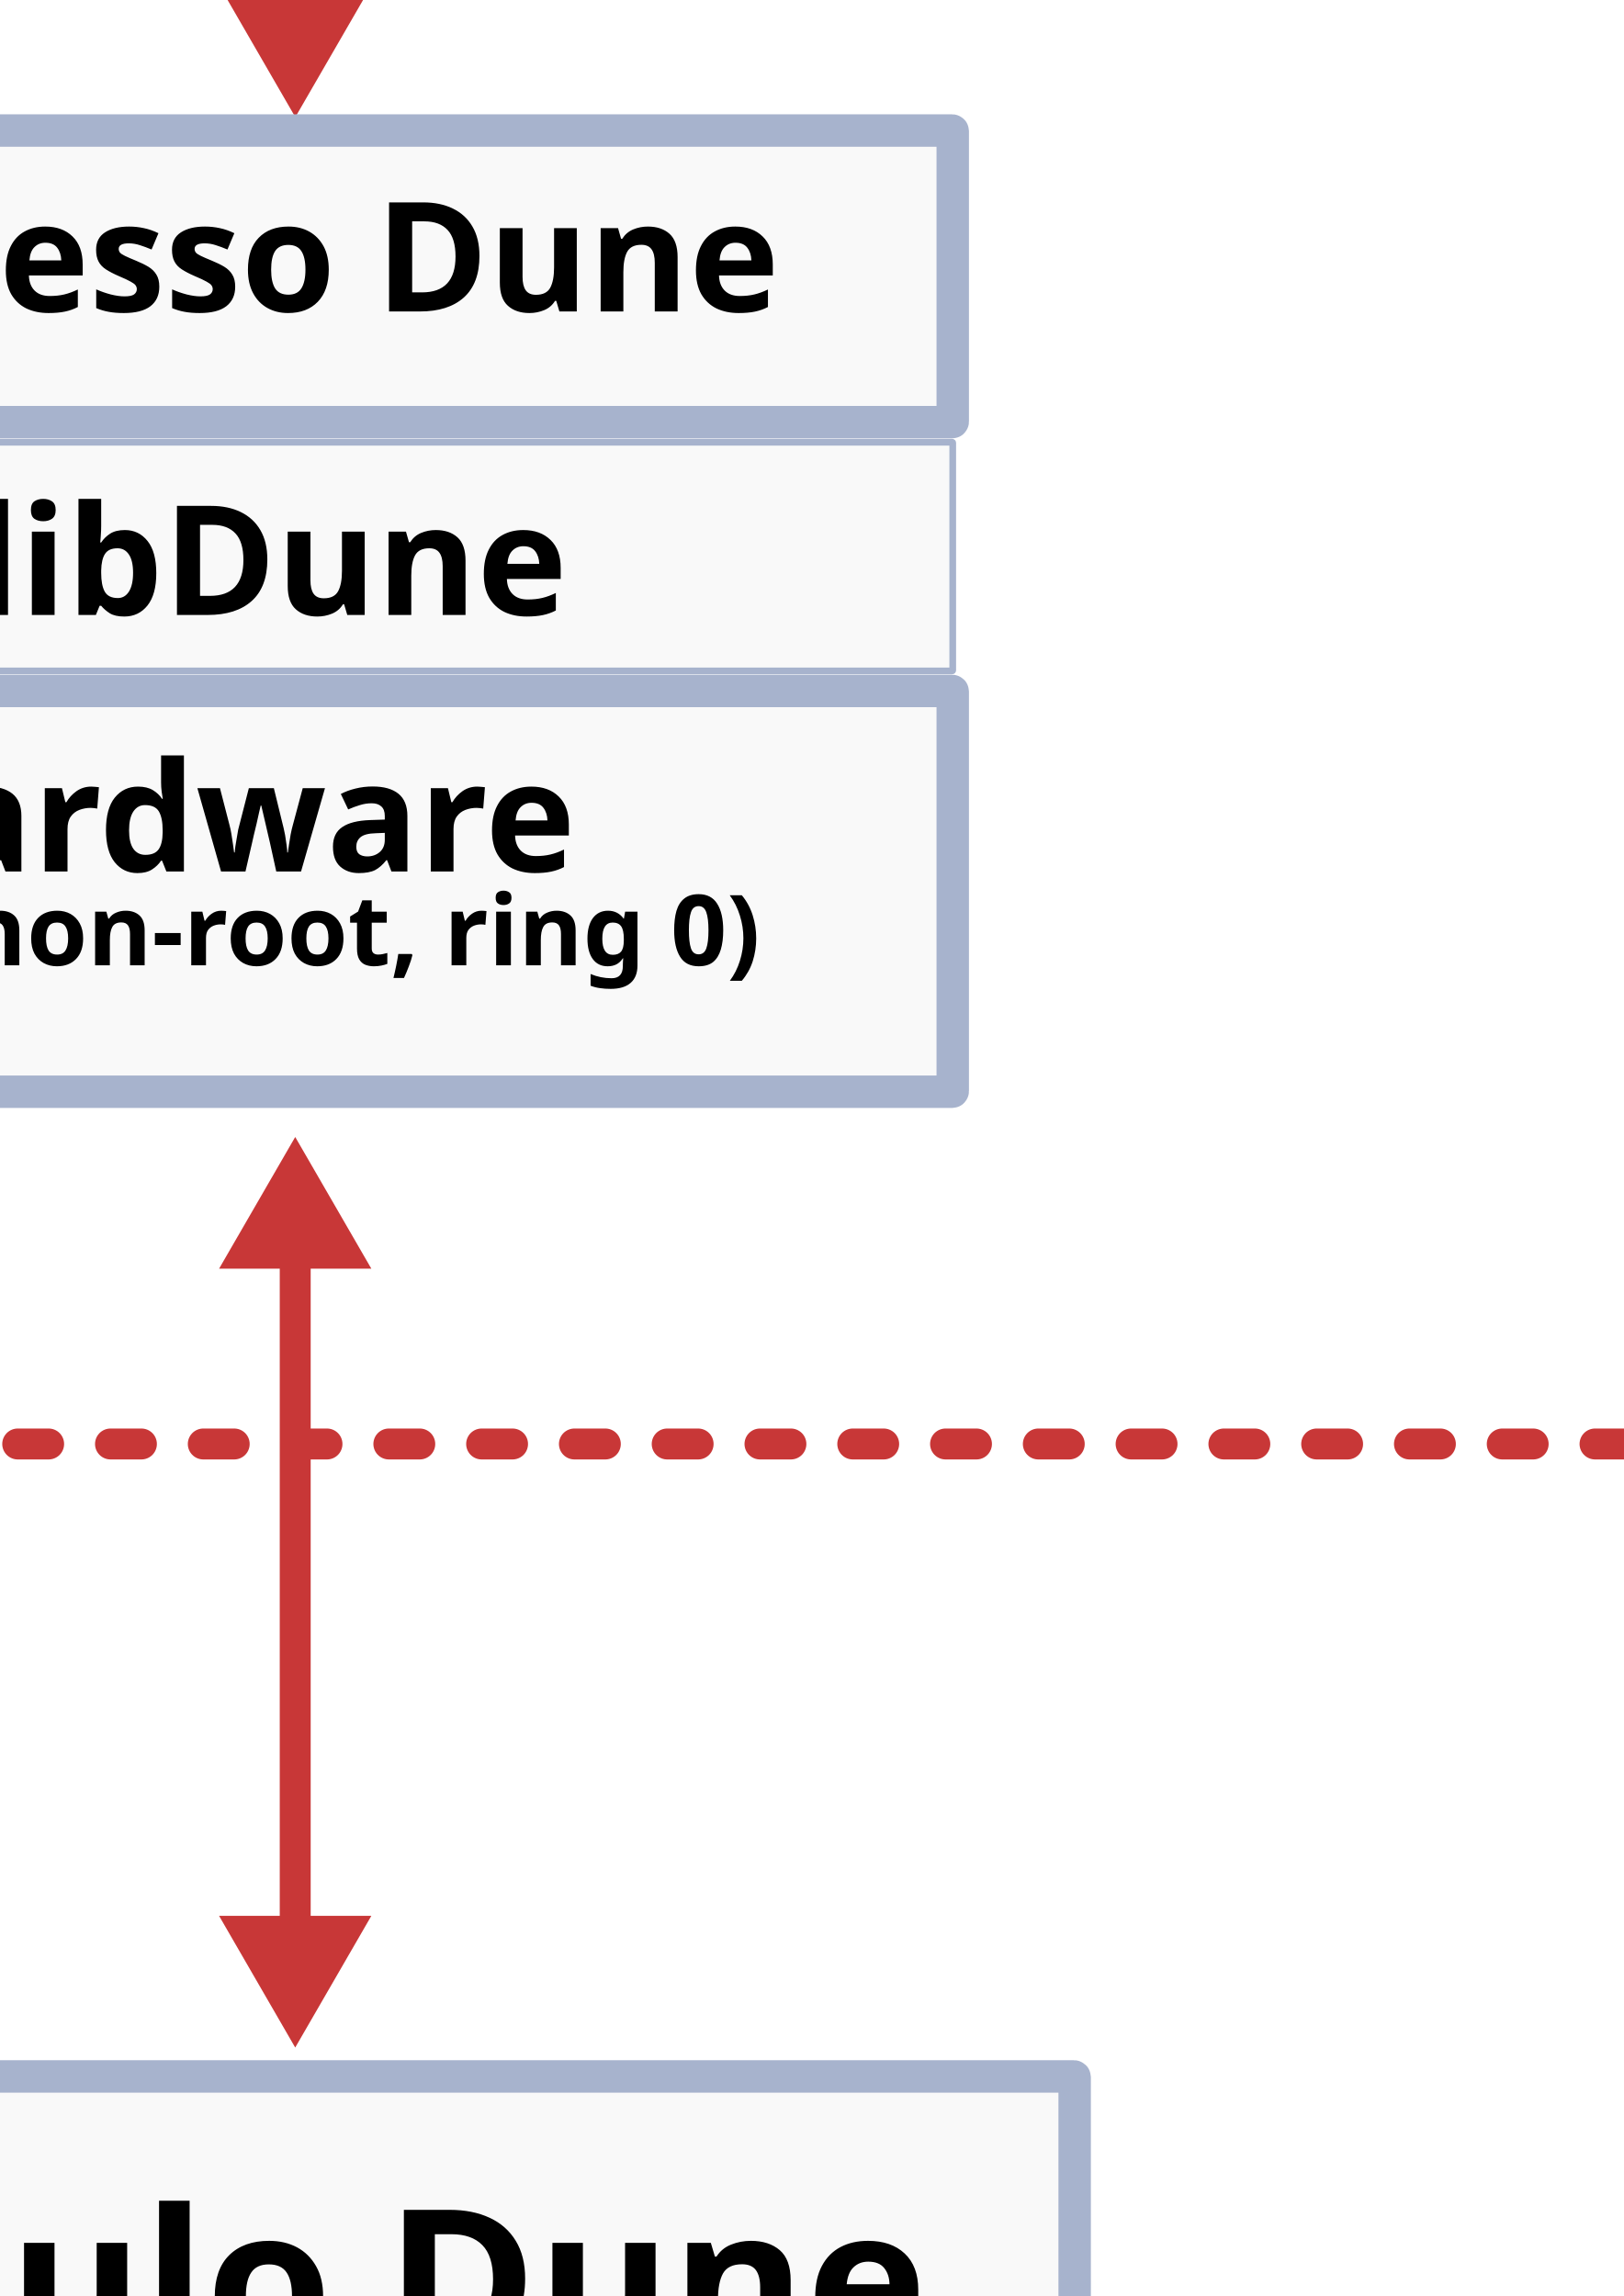
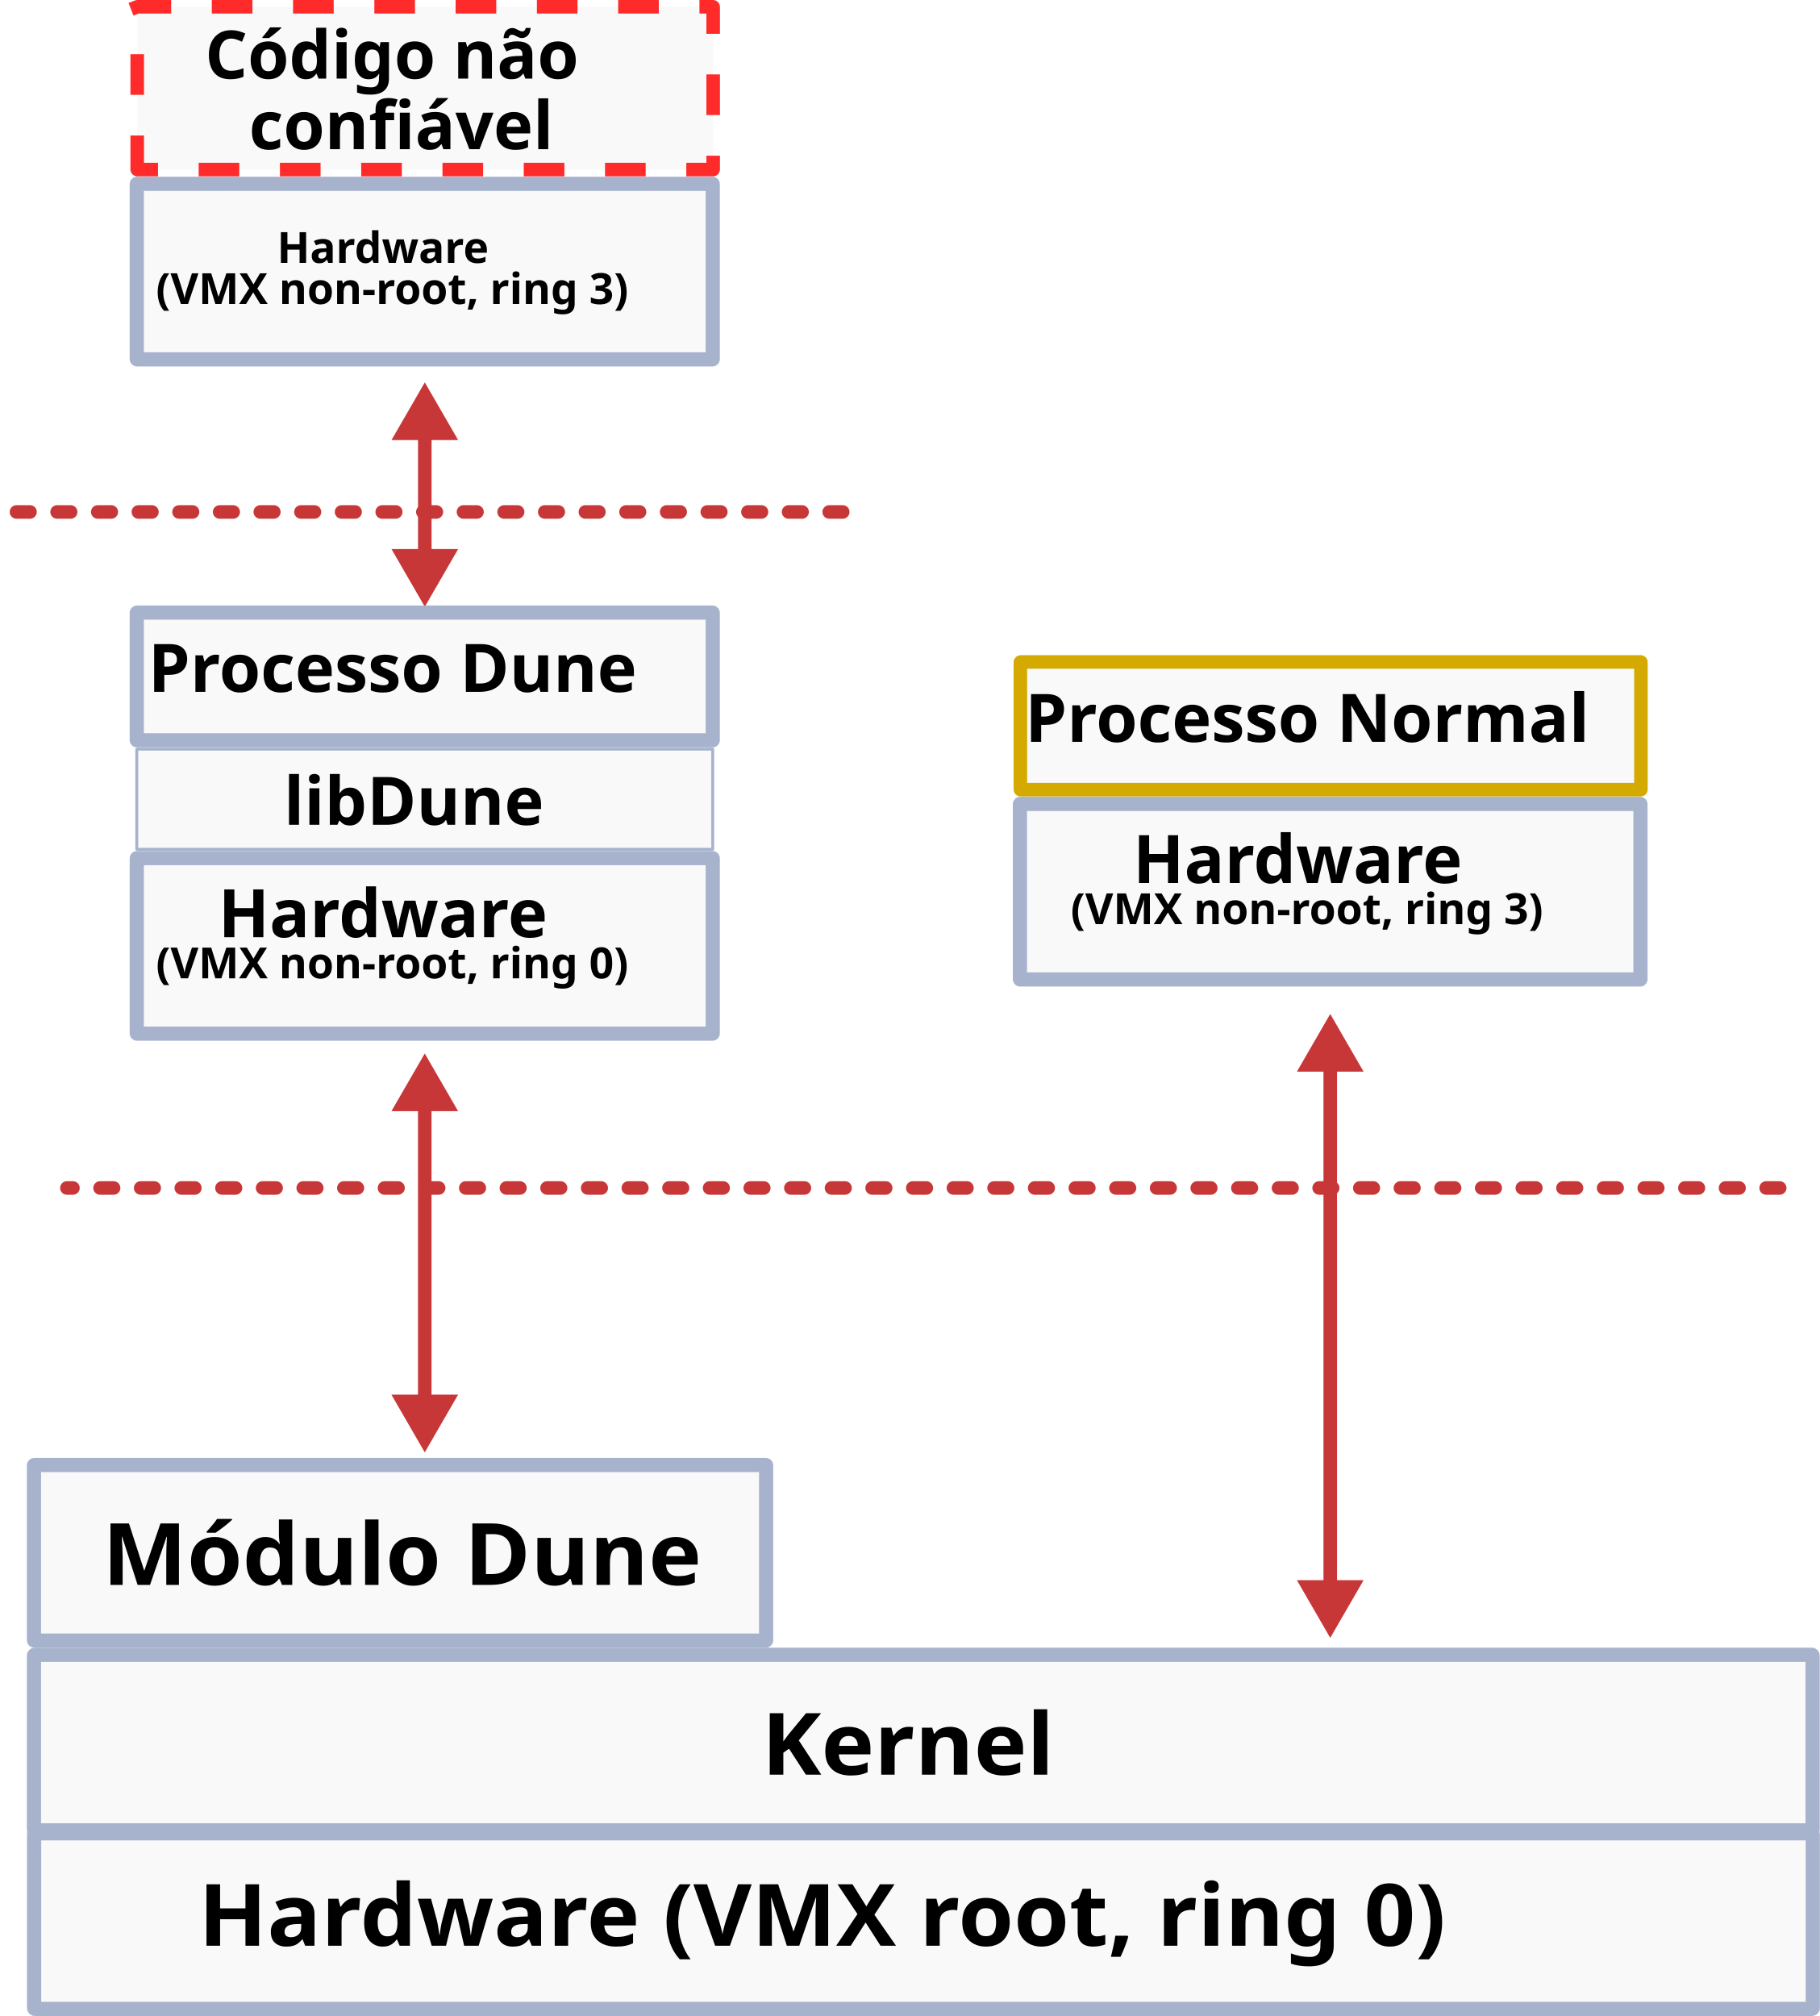
- <svg xmlns="http://www.w3.org/2000/svg" width="210mm" height="297mm" viewBox="0 0 210 297" version="1.1" id="svg8">
+ <svg xmlns="http://www.w3.org/2000/svg" width="537.407mm" height="595.308mm" viewBox="0 0 537.407 595.308" version="1.1" id="svg8">
  <defs id="defs2">
-     <marker orient="auto" refY="0.0" refX="0.0" id="marker1758" style="overflow:visible">
-       <path id="path1756" d="M 5.77,0.0 L -2.88,5.0 L -2.88,-5.0 L 5.77,0.0 z " style="fill-rule:evenodd;stroke:#c83737;stroke-width:1pt;stroke-opacity:1;fill:#c83737;fill-opacity:1" transform="scale(0.4)" />
+     <marker orient="auto" refY="0" refX="0" id="marker1758" style="overflow:visible">
+       <path id="path1756" d="M 5.77,0 -2.88,5 V -5 Z" style="fill:#c83737;fill-opacity:1;fill-rule:evenodd;stroke:#c83737;stroke-width:1pt;stroke-opacity:1" transform="scale(0.4)" />
    </marker>
-     <marker orient="auto" refY="0.0" refX="0.0" id="marker1754" style="overflow:visible">
-       <path id="path1752" d="M 5.77,0.0 L -2.88,5.0 L -2.88,-5.0 L 5.77,0.0 z " style="fill-rule:evenodd;stroke:#c83737;stroke-width:1pt;stroke-opacity:1;fill:#c83737;fill-opacity:1" transform="scale(-0.4)" />
+     <marker orient="auto" refY="0" refX="0" id="marker1754" style="overflow:visible">
+       <path id="path1752" d="M 5.77,0 -2.88,5 V -5 Z" style="fill:#c83737;fill-opacity:1;fill-rule:evenodd;stroke:#c83737;stroke-width:1pt;stroke-opacity:1" transform="scale(-0.4)" />
    </marker>
-     <marker orient="auto" refY="0.0" refX="0.0" id="marker1750" style="overflow:visible">
-       <path id="path1748" d="M 5.77,0.0 L -2.88,5.0 L -2.88,-5.0 L 5.77,0.0 z " style="fill-rule:evenodd;stroke:#c83737;stroke-width:1pt;stroke-opacity:1;fill:#c83737;fill-opacity:1" transform="scale(-0.4)" />
+     <marker orient="auto" refY="0" refX="0" id="marker1750" style="overflow:visible">
+       <path id="path1748" d="M 5.77,0 -2.88,5 V -5 Z" style="fill:#c83737;fill-opacity:1;fill-rule:evenodd;stroke:#c83737;stroke-width:1pt;stroke-opacity:1" transform="scale(-0.4)" />
    </marker>
-     <marker orient="auto" refY="0.0" refX="0.0" id="marker1746" style="overflow:visible">
-       <path id="path1744" d="M 5.77,0.0 L -2.88,5.0 L -2.88,-5.0 L 5.77,0.0 z " style="fill-rule:evenodd;stroke:#c83737;stroke-width:1pt;stroke-opacity:1;fill:#c83737;fill-opacity:1" transform="scale(-0.4)" />
+     <marker orient="auto" refY="0" refX="0" id="marker1746" style="overflow:visible">
+       <path id="path1744" d="M 5.77,0 -2.88,5 V -5 Z" style="fill:#c83737;fill-opacity:1;fill-rule:evenodd;stroke:#c83737;stroke-width:1pt;stroke-opacity:1" transform="scale(-0.4)" />
    </marker>
-     <marker orient="auto" refY="0.0" refX="0.0" id="marker1742" style="overflow:visible">
-       <path id="path1740" d="M 5.77,0.0 L -2.88,5.0 L -2.88,-5.0 L 5.77,0.0 z " style="fill-rule:evenodd;stroke:#c83737;stroke-width:1pt;stroke-opacity:1;fill:#c83737;fill-opacity:1" transform="scale(0.4)" />
+     <marker orient="auto" refY="0" refX="0" id="marker1742" style="overflow:visible">
+       <path id="path1740" d="M 5.77,0 -2.88,5 V -5 Z" style="fill:#c83737;fill-opacity:1;fill-rule:evenodd;stroke:#c83737;stroke-width:1pt;stroke-opacity:1" transform="scale(0.4)" />
    </marker>
-     <marker orient="auto" refY="0.0" refX="0.0" id="TriangleOutM" style="overflow:visible">
-       <path id="path1605" d="M 5.77,0.0 L -2.88,5.0 L -2.88,-5.0 L 5.77,0.0 z " style="fill-rule:evenodd;stroke:#c83737;stroke-width:1pt;stroke-opacity:1;fill:#c83737;fill-opacity:1" transform="scale(0.4)" />
+     <marker orient="auto" refY="0" refX="0" id="TriangleOutM" style="overflow:visible">
+       <path id="path1605" d="M 5.77,0 -2.88,5 V -5 Z" style="fill:#c83737;fill-opacity:1;fill-rule:evenodd;stroke:#c83737;stroke-width:1pt;stroke-opacity:1" transform="scale(0.4)" />
    </marker>
-     <marker orient="auto" refY="0.0" refX="0.0" id="Arrow1Send" style="overflow:visible;">
-       <path id="path1475" d="M 0.0,0.0 L 5.0,-5.0 L -12.5,0.0 L 5.0,5.0 L 0.0,0.0 z " style="fill-rule:evenodd;stroke:#c83737;stroke-width:1pt;stroke-opacity:1;fill:#c83737;fill-opacity:1" transform="scale(0.2) rotate(180) translate(6,0)" />
+     <marker orient="auto" refY="0" refX="0" id="Arrow1Send" style="overflow:visible">
+       <path id="path1475" d="M 0,0 5,-5 -12.5,0 5,5 Z" style="fill:#c83737;fill-opacity:1;fill-rule:evenodd;stroke:#c83737;stroke-width:1pt;stroke-opacity:1" transform="matrix(-0.2,0,0,-0.2,-1.2,0)" />
    </marker>
-     <marker orient="auto" refY="0.0" refX="0.0" id="TriangleInM" style="overflow:visible">
-       <path id="path1596" d="M 5.77,0.0 L -2.88,5.0 L -2.88,-5.0 L 5.77,0.0 z " style="fill-rule:evenodd;stroke:#c83737;stroke-width:1pt;stroke-opacity:1;fill:#c83737;fill-opacity:1" transform="scale(-0.4)" />
+     <marker orient="auto" refY="0" refX="0" id="TriangleInM" style="overflow:visible">
+       <path id="path1596" d="M 5.77,0 -2.88,5 V -5 Z" style="fill:#c83737;fill-opacity:1;fill-rule:evenodd;stroke:#c83737;stroke-width:1pt;stroke-opacity:1" transform="scale(-0.4)" />
    </marker>
-     <marker orient="auto" refY="0.0" refX="0.0" id="Arrow1Mend" style="overflow:visible;">
-       <path id="path1469" d="M 0.0,0.0 L 5.0,-5.0 L -12.5,0.0 L 5.0,5.0 L 0.0,0.0 z " style="fill-rule:evenodd;stroke:#c83737;stroke-width:1pt;stroke-opacity:1;fill:#c83737;fill-opacity:1" transform="scale(0.4) rotate(180) translate(10,0)" />
+     <marker orient="auto" refY="0" refX="0" id="Arrow1Mend" style="overflow:visible">
+       <path id="path1469" d="M 0,0 5,-5 -12.5,0 5,5 Z" style="fill:#c83737;fill-opacity:1;fill-rule:evenodd;stroke:#c83737;stroke-width:1pt;stroke-opacity:1" transform="matrix(-0.4,0,0,-0.4,-4,0)" />
    </marker>
-     <marker orient="auto" refY="0.0" refX="0.0" id="Arrow1Mstart" style="overflow:visible">
-       <path id="path1466" d="M 0.0,0.0 L 5.0,-5.0 L -12.5,0.0 L 5.0,5.0 L 0.0,0.0 z " style="fill-rule:evenodd;stroke:#c83737;stroke-width:1pt;stroke-opacity:1;fill:#c83737;fill-opacity:1" transform="scale(0.4) translate(10,0)" />
+     <marker orient="auto" refY="0" refX="0" id="Arrow1Mstart" style="overflow:visible">
+       <path id="path1466" d="M 0,0 5,-5 -12.5,0 5,5 Z" style="fill:#c83737;fill-opacity:1;fill-rule:evenodd;stroke:#c83737;stroke-width:1pt;stroke-opacity:1" transform="matrix(0.4,0,0,0.4,4,0)" />
    </marker>
-     <marker orient="auto" refY="0.0" refX="0.0" id="Arrow2Mstart" style="overflow:visible">
-       <path id="path1484" style="fill-rule:evenodd;stroke-width:0.625;stroke-linejoin:round;stroke:#c83737;stroke-opacity:1;fill:#c83737;fill-opacity:1" d="M 8.719,4.034 L -2.207,0.016 L 8.719,-4.002 C 6.973,-1.63 6.983,1.616 8.719,4.034 z " transform="scale(0.6) translate(0,0)" />
+     <marker orient="auto" refY="0" refX="0" id="Arrow2Mstart" style="overflow:visible">
+       <path id="path1484" style="fill:#c83737;fill-opacity:1;fill-rule:evenodd;stroke:#c83737;stroke-width:0.625;stroke-linejoin:round;stroke-opacity:1" d="M 8.719,4.034 -2.207,0.016 8.719,-4.002 c -1.745,2.372 -1.735,5.617 -6e-7,8.035 z" transform="scale(0.6)" />
    </marker>
-     <marker orient="auto" refY="0.0" refX="0.0" id="Arrow2Lstart" style="overflow:visible">
-       <path id="path1478" style="fill-rule:evenodd;stroke-width:0.625;stroke-linejoin:round;stroke:#c83737;stroke-opacity:1;fill:#c83737;fill-opacity:1" d="M 8.719,4.034 L -2.207,0.016 L 8.719,-4.002 C 6.973,-1.63 6.983,1.616 8.719,4.034 z " transform="scale(1.1) translate(1,0)" />
+     <marker orient="auto" refY="0" refX="0" id="Arrow2Lstart" style="overflow:visible">
+       <path id="path1478" style="fill:#c83737;fill-opacity:1;fill-rule:evenodd;stroke:#c83737;stroke-width:0.625;stroke-linejoin:round;stroke-opacity:1" d="M 8.719,4.034 -2.207,0.016 8.719,-4.002 c -1.745,2.372 -1.735,5.617 -6e-7,8.035 z" transform="matrix(1.1,0,0,1.1,1.1,0)" />
    </marker>
-     <marker orient="auto" refY="0.0" refX="0.0" id="Arrow1Lstart" style="overflow:visible">
-       <path id="path1460" d="M 0.0,0.0 L 5.0,-5.0 L -12.5,0.0 L 5.0,5.0 L 0.0,0.0 z " style="fill-rule:evenodd;stroke:#c83737;stroke-width:1pt;stroke-opacity:1;fill:#c83737;fill-opacity:1" transform="scale(0.8) translate(12.5,0)" />
+     <marker orient="auto" refY="0" refX="0" id="Arrow1Lstart" style="overflow:visible">
+       <path id="path1460" d="M 0,0 5,-5 -12.5,0 5,5 Z" style="fill:#c83737;fill-opacity:1;fill-rule:evenodd;stroke:#c83737;stroke-width:1pt;stroke-opacity:1" transform="matrix(0.8,0,0,0.8,10,0)" />
    </marker>
    <marker style="overflow:visible" id="marker7749" refX="0" refY="0" orient="auto">
      <path transform="matrix(-0.3,0,0,-0.3,0.69,0)" d="M 8.719,4.034 -2.207,0.016 8.719,-4.002 c -1.745,2.372 -1.735,5.617 -6e-7,8.035 z" style="fill:#c83737;fill-opacity:1;fill-rule:evenodd;stroke:#c83737;stroke-width:0.625;stroke-linejoin:round;stroke-opacity:1" id="path7747" />
    </marker>
    <marker style="overflow:visible" id="marker7482" refX="0" refY="0" orient="auto">
      <path transform="matrix(-0.3,0,0,-0.3,0.69,0)" d="M 8.719,4.034 -2.207,0.016 8.719,-4.002 c -1.745,2.372 -1.735,5.617 -6e-7,8.035 z" style="fill:#c83737;fill-opacity:1;fill-rule:evenodd;stroke:#c83737;stroke-width:0.625;stroke-linejoin:round;stroke-opacity:1" id="path7480" />
    </marker>
    <marker orient="auto" refY="0" refX="0" id="marker6410" style="overflow:visible">
      <path id="path6408" style="fill:#000000;fill-opacity:1;fill-rule:evenodd;stroke:#000000;stroke-width:0.625;stroke-linejoin:round;stroke-opacity:1" d="M 8.719,4.034 -2.207,0.016 8.719,-4.002 c -1.745,2.372 -1.735,5.617 -6e-7,8.035 z" transform="scale(-0.6)" />
    </marker>
    <marker orient="auto" refY="0" refX="0" id="marker86594" style="overflow:visible">
      <path id="path86592" style="fill:#c83737;fill-opacity:1;fill-rule:evenodd;stroke:#c83737;stroke-width:0.625;stroke-linejoin:round;stroke-opacity:1" d="M 8.719,4.034 -2.207,0.016 8.719,-4.002 c -1.745,2.372 -1.735,5.617 -6e-7,8.035 z" transform="matrix(-0.3,0,0,-0.3,0.69,0)" />
    </marker>
    <marker style="overflow:visible" id="marker110861" refX="0" refY="0" orient="auto">
      <path transform="matrix(-0.3,0,0,-0.3,0.69,0)" d="M 8.719,4.034 -2.207,0.016 8.719,-4.002 c -1.745,2.372 -1.735,5.617 -6e-7,8.035 z" style="fill:#37abc8;fill-opacity:1;fill-rule:evenodd;stroke:#37abc8;stroke-width:0.625;stroke-linejoin:round;stroke-opacity:1" id="path110859" />
    </marker>
    <marker style="overflow:visible" id="marker100380" refX="0" refY="0" orient="auto">
      <path transform="matrix(-0.3,0,0,-0.3,0.69,0)" d="M 8.719,4.034 -2.207,0.016 8.719,-4.002 c -1.745,2.372 -1.735,5.617 -6e-7,8.035 z" style="fill:#4d4d4d;fill-opacity:1;fill-rule:evenodd;stroke:#4d4d4d;stroke-width:0.625;stroke-linejoin:round;stroke-opacity:1" id="path100378" />
    </marker>
  </defs>
-   <g id="layer1">
+   <g id="layer1" transform="translate(87.24966,164.0106)">
    <path id="path1775" d="M 161.613,-12.836 H -85.221" style="fill:none;fill-rule:evenodd;stroke:#c83737;stroke-width:4;stroke-linecap:round;stroke-linejoin:round;stroke-miterlimit:4;stroke-dasharray:4, 8;stroke-dashoffset:0;stroke-opacity:1;paint-order:normal" />
    <path id="path7476" d="M 438.291,186.787 H -67.496" style="fill:none;fill-rule:evenodd;stroke:#c83737;stroke-width:4;stroke-linecap:round;stroke-linejoin:round;stroke-miterlimit:4;stroke-dasharray:4, 8;stroke-dashoffset:0;stroke-opacity:1;paint-order:normal" />
    <g id="g1453" transform="translate(-390.1047,199.7123)">
      <rect ry="0.216" y="312.928" x="-229.488" height="525.236" width="51.843" id="rect2322" style="opacity:1;fill:#f9f9f9;fill-opacity:1;stroke:#a7b3cd;stroke-width:4.195;stroke-linecap:square;stroke-linejoin:bevel;stroke-miterlimit:4;stroke-dasharray:none;stroke-opacity:1" transform="rotate(-90)" />
      <text transform="scale(1.020982,0.9794488)" id="text2326" y="215.252" x="354.032" style="font-style:normal;font-variant:normal;font-weight:normal;font-stretch:normal;font-size:10.805px;line-height:6.753px;font-family:'Open Sans';-inkscape-font-specification:'Open Sans';letter-spacing:0px;word-spacing:0px;fill:#000000;fill-opacity:1;stroke:none;stroke-width:0.265px;stroke-linecap:butt;stroke-linejoin:miter;stroke-opacity:1" xml:space="preserve">
        <tspan style="font-style:normal;font-variant:normal;font-weight:bold;font-stretch:normal;font-size:25.933px;font-family:hack;-inkscape-font-specification:'hack Bold';stroke-width:0.265px" y="215.252" x="354.032" id="tspan2324">Hardware (VMX root, ring 0)</tspan>
      </text>
    </g>
    <path id="path7132" d="M 305.569,146.763 V 308.277" style="fill:none;fill-rule:evenodd;stroke:#c83737;stroke-width:4;stroke-linecap:round;stroke-linejoin:round;stroke-miterlimit:4;stroke-dasharray:none;stroke-dashoffset:0;stroke-opacity:1;marker-start:url(#TriangleInM);marker-end:url(#TriangleOutM);paint-order:normal" />
    <path style="fill:none;fill-rule:evenodd;stroke:#c83737;stroke-width:4;stroke-linecap:round;stroke-linejoin:round;stroke-miterlimit:4;stroke-dasharray:none;stroke-dashoffset:0;stroke-opacity:1;marker-start:url(#marker1746);marker-end:url(#marker1742);paint-order:normal" d="m 38.181,158.439 v 95.058" id="path7622" />
    <path id="path7743" d="M 38.196,-39.732 V 3.793" style="fill:none;fill-rule:evenodd;stroke:#c83737;stroke-width:4;stroke-linecap:round;stroke-linejoin:round;stroke-miterlimit:4;stroke-dasharray:none;stroke-dashoffset:0;stroke-opacity:1;marker-start:url(#marker1750);marker-end:url(#marker1758);paint-order:normal" />
    <g id="g1378" transform="translate(-390.1047,199.7123)">
      <rect ry="0.07" y="343.246" x="58.491" height="170.08" width="51.843" id="rect4641" style="opacity:1;fill:#f9f9f9;fill-opacity:1;stroke:#a7b3cd;stroke-width:4.195;stroke-linecap:square;stroke-linejoin:bevel;stroke-miterlimit:4;stroke-dasharray:none;stroke-opacity:1" transform="rotate(-90)" />
      <rect transform="rotate(-90)" ry="0.07" y="343.246" x="112.93" height="170.08" width="29.578" id="rect4504" style="opacity:1;fill:#f9f9f9;fill-opacity:1;stroke:#a7b3cd;stroke-width:0.868;stroke-linecap:square;stroke-linejoin:bevel;stroke-miterlimit:4;stroke-dasharray:none;stroke-opacity:1" />
      <text xml:space="preserve" style="font-style:normal;font-variant:normal;font-weight:normal;font-stretch:normal;font-size:10.583px;line-height:6.615px;font-family:'Open Sans';-inkscape-font-specification:'Open Sans';letter-spacing:0px;word-spacing:0px;fill:#000000;fill-opacity:1;stroke:none;stroke-width:0.265px;stroke-linecap:butt;stroke-linejoin:miter;stroke-opacity:1" x="386.658" y="-120.166" id="text4687">
        <tspan id="tspan4685" x="386.658" y="-120.166" style="font-style:normal;font-variant:normal;font-weight:bold;font-stretch:normal;font-size:19.756px;font-family:hack;-inkscape-font-specification:'hack Bold';stroke-width:0.265px">libDune</tspan>
      </text>
      <text id="text2292" y="-86.973" x="428.283" style="font-style:normal;font-variant:normal;font-weight:normal;font-stretch:normal;font-size:10.583px;line-height:11.271px;font-family:'Open Sans';-inkscape-font-specification:'Open Sans';letter-spacing:0px;word-spacing:0px;fill:#000000;fill-opacity:1;stroke:none;stroke-width:0.265px;stroke-linecap:butt;stroke-linejoin:miter;stroke-opacity:1" xml:space="preserve">
        <tspan style="font-style:normal;font-variant:normal;font-weight:bold;font-stretch:normal;font-size:19.756px;line-height:11.271px;font-family:hack;-inkscape-font-specification:'hack Bold';text-align:center;text-anchor:middle;stroke-width:0.265px" y="-86.973" x="428.283" id="tspan2290">Hardware</tspan>
-         <tspan id="tspan1303" style="font-style:normal;font-variant:normal;font-weight:bold;font-stretch:normal;font-size:12.7px;line-height:11.271px;font-family:hack;-inkscape-font-specification:'hack Bold';text-align:center;text-anchor:middle;stroke-width:0.265px" y="-74.844" x="428.283">(VMX non-root, ring 0)</tspan>
+         <tspan id="tspan1303" style="font-style:normal;font-variant:normal;font-weight:bold;font-stretch:normal;font-size:12.7px;line-height:11.271px;font-family:hack;-inkscape-font-specification:'hack Bold';text-align:center;text-anchor:middle;stroke-width:0.265px" y="-74.831" x="428.283">(VMX non-root, ring 0)</tspan>
      </text>
      <rect transform="rotate(-90)" style="opacity:1;fill:#f9f9f9;fill-opacity:1;stroke:#a7b3cd;stroke-width:4.195;stroke-linecap:square;stroke-linejoin:bevel;stroke-miterlimit:4;stroke-dasharray:none;stroke-opacity:1" id="rect1301" width="37.721" height="170.08" x="145.104" y="343.246" ry="0.07" />
      <text xml:space="preserve" style="font-style:normal;font-variant:normal;font-weight:normal;font-stretch:normal;font-size:10.583px;line-height:11.271px;font-family:'Open Sans';-inkscape-font-specification:'Open Sans';letter-spacing:0px;word-spacing:0px;fill:#000000;fill-opacity:1;stroke:none;stroke-width:0.265px;stroke-linecap:butt;stroke-linejoin:miter;stroke-opacity:1" x="428.373" y="-159.425" id="text1311">
        <tspan x="428.373" y="-159.425" style="font-style:normal;font-variant:normal;font-weight:bold;font-stretch:normal;font-size:19.756px;line-height:11.271px;font-family:hack;-inkscape-font-specification:'hack Bold';text-align:center;text-anchor:middle;stroke-width:0.265px" id="tspan1309">Processo Dune</tspan>
      </text>
    </g>
    <g id="g1344" transform="translate(-390.1047,199.7123)">
      <rect transform="rotate(-90)" style="opacity:1;fill:#f9f9f9;fill-opacity:1;stroke:#a7b3cd;stroke-width:4.195;stroke-linecap:square;stroke-linejoin:bevel;stroke-miterlimit:4;stroke-dasharray:none;stroke-opacity:1" id="rect1315" width="51.843" height="170.08" x="257.608" y="343.246" ry="0.07" />
      <text xml:space="preserve" style="font-style:normal;font-variant:normal;font-weight:normal;font-stretch:normal;font-size:10.583px;line-height:11.271px;font-family:'Open Sans';-inkscape-font-specification:'Open Sans';letter-spacing:0px;word-spacing:0px;fill:#000000;fill-opacity:1;stroke:none;stroke-width:0.265px;stroke-linecap:butt;stroke-linejoin:miter;stroke-opacity:1" x="428.283" y="-286.091" id="text1327">
        <tspan id="tspan1323" x="428.283" y="-286.091" style="font-style:normal;font-variant:normal;font-weight:bold;font-stretch:normal;font-size:12.7px;line-height:11.271px;font-family:hack;-inkscape-font-specification:'hack Bold';text-align:center;text-anchor:middle;stroke-width:0.265px">Hardware</tspan>
-         <tspan x="428.283" y="-273.962" style="font-style:normal;font-variant:normal;font-weight:bold;font-stretch:normal;font-size:12.7px;line-height:11.271px;font-family:hack;-inkscape-font-specification:'hack Bold';text-align:center;text-anchor:middle;stroke-width:0.265px" id="tspan1325">(VMX non-root, ring 3)</tspan>
+         <tspan x="428.283" y="-273.948" style="font-style:normal;font-variant:normal;font-weight:bold;font-stretch:normal;font-size:12.7px;line-height:11.271px;font-family:hack;-inkscape-font-specification:'hack Bold';text-align:center;text-anchor:middle;stroke-width:0.265px" id="tspan1325">(VMX non-root, ring 3)</tspan>
      </text>
    </g>
    <rect transform="rotate(-90)" style="opacity:1;fill:#f9f9f9;fill-opacity:1;stroke:#ff2a2a;stroke-width:4;stroke-linecap:square;stroke-linejoin:bevel;stroke-miterlimit:4;stroke-dasharray:8, 16;stroke-dashoffset:0;stroke-opacity:1" id="rect1329" width="48.077" height="170.08" x="113.934" y="-46.731" ry="0.07" />
    <text xml:space="preserve" style="font-style:normal;font-variant:normal;font-weight:normal;font-stretch:normal;font-size:10.583px;line-height:11.271px;font-family:'Open Sans';-inkscape-font-specification:'Open Sans';letter-spacing:0px;word-spacing:0px;fill:#000000;fill-opacity:1;stroke:none;stroke-width:0.265px;stroke-linecap:butt;stroke-linejoin:miter;stroke-opacity:1" x="38.096" y="-140.805" id="text1333">
      <tspan x="38.096" y="-140.805" style="font-style:normal;font-variant:normal;font-weight:bold;font-stretch:normal;font-size:19.756px;line-height:20.849px;font-family:hack;-inkscape-font-specification:'hack Bold';text-align:center;text-anchor:middle;stroke-width:0.265px" id="tspan1331">Código não</tspan>
      <tspan id="tspan1010" x="38.096" y="-119.956" style="font-style:normal;font-variant:normal;font-weight:bold;font-stretch:normal;font-size:19.756px;line-height:20.849px;font-family:hack;-inkscape-font-specification:'hack Bold';text-align:center;text-anchor:middle;stroke-width:0.265px">confiável</tspan>
    </text>
    <rect transform="rotate(-90)" style="opacity:1;fill:#f9f9f9;fill-opacity:1;stroke:#a7b3cd;stroke-width:4.195;stroke-linecap:square;stroke-linejoin:bevel;stroke-miterlimit:4;stroke-dasharray:none;stroke-opacity:1" id="rect1380" width="51.843" height="183.25" x="-125.217" y="213.928" ry="0.075" />
    <text xml:space="preserve" style="font-style:normal;font-variant:normal;font-weight:normal;font-stretch:normal;font-size:10.583px;line-height:11.271px;font-family:'Open Sans';-inkscape-font-specification:'Open Sans';letter-spacing:0px;word-spacing:0px;fill:#000000;fill-opacity:1;stroke:none;stroke-width:0.265px;stroke-linecap:butt;stroke-linejoin:miter;stroke-opacity:1" x="305.551" y="96.734" id="text1386">
      <tspan id="tspan1382" x="305.551" y="96.734" style="font-style:normal;font-variant:normal;font-weight:bold;font-stretch:normal;font-size:19.756px;line-height:11.271px;font-family:hack;-inkscape-font-specification:'hack Bold';text-align:center;text-anchor:middle;stroke-width:0.265px">Hardware</tspan>
      <tspan x="305.551" y="108.877" style="font-style:normal;font-variant:normal;font-weight:bold;font-stretch:normal;font-size:12.7px;line-height:11.271px;font-family:hack;-inkscape-font-specification:'hack Bold';text-align:center;text-anchor:middle;stroke-width:0.265px" id="tspan1384">(VMX non-root, ring 3)</tspan>
    </text>
    <rect ry="0.075" y="214.065" x="-69.179" height="183.25" width="37.721" id="rect1390" style="opacity:1;fill:#f9f9f9;fill-opacity:1;stroke:#d4aa00;stroke-width:4;stroke-linecap:square;stroke-linejoin:bevel;stroke-miterlimit:4;stroke-dasharray:none;stroke-dashoffset:0;stroke-opacity:1" transform="rotate(-90)" />
    <text id="text1394" y="55.053" x="305.641" style="font-style:normal;font-variant:normal;font-weight:normal;font-stretch:normal;font-size:10.583px;line-height:11.271px;font-family:'Open Sans';-inkscape-font-specification:'Open Sans';letter-spacing:0px;word-spacing:0px;fill:#000000;fill-opacity:1;stroke:none;stroke-width:0.265px;stroke-linecap:butt;stroke-linejoin:miter;stroke-opacity:1" xml:space="preserve">
      <tspan id="tspan1392" style="font-style:normal;font-variant:normal;font-weight:bold;font-stretch:normal;font-size:19.756px;line-height:11.271px;font-family:hack;-inkscape-font-specification:'hack Bold';text-align:center;text-anchor:middle;stroke-width:0.265px" y="55.053" x="305.641">Processo Normal</tspan>
    </text>
    <g id="g1458" transform="translate(-390.1047,199.7123)">
      <rect transform="rotate(-90)" style="opacity:1;fill:#f9f9f9;fill-opacity:1;stroke:#a7b3cd;stroke-width:4.195;stroke-linecap:square;stroke-linejoin:bevel;stroke-miterlimit:4;stroke-dasharray:none;stroke-opacity:1" id="rect1424" width="51.843" height="525.236" x="-176.766" y="312.884" ry="0.216" />
      <text transform="scale(1.020982,0.9794488)" xml:space="preserve" style="font-style:normal;font-variant:normal;font-weight:normal;font-stretch:normal;font-size:10.805px;line-height:6.753px;font-family:'Open Sans';-inkscape-font-specification:'Open Sans';letter-spacing:0px;word-spacing:0px;fill:#000000;fill-opacity:1;stroke:none;stroke-width:0.265px;stroke-linecap:butt;stroke-linejoin:miter;stroke-opacity:1" x="516.944" y="163.678" id="text1428">
        <tspan id="tspan1426" x="516.944" y="163.678" style="font-style:normal;font-variant:normal;font-weight:bold;font-stretch:normal;font-size:25.933px;font-family:hack;-inkscape-font-specification:'hack Bold';stroke-width:0.265px">Kernel</tspan>
      </text>
    </g>
    <g id="g1445" transform="translate(-390.1047,199.9237)">
      <rect transform="rotate(-90)" style="opacity:1;fill:#f9f9f9;fill-opacity:1;stroke:#a7b3cd;stroke-width:4.195;stroke-linecap:square;stroke-linejoin:bevel;stroke-miterlimit:4;stroke-dasharray:none;stroke-opacity:1" id="rect2294" width="51.843" height="216.211" x="-120.517" y="312.884" ry="0.089" />
      <text id="text1437" y="106.248" x="326.258" style="font-style:normal;font-variant:normal;font-weight:normal;font-stretch:normal;font-size:10.805px;line-height:6.753px;font-family:'Open Sans';-inkscape-font-specification:'Open Sans';letter-spacing:0px;word-spacing:0px;fill:#000000;fill-opacity:1;stroke:none;stroke-width:0.265px;stroke-linecap:butt;stroke-linejoin:miter;stroke-opacity:1" xml:space="preserve" transform="scale(1.020982,0.9794488)">
        <tspan style="font-style:normal;font-variant:normal;font-weight:bold;font-stretch:normal;font-size:25.933px;font-family:hack;-inkscape-font-specification:'hack Bold';stroke-width:0.265px" y="106.248" x="326.258" id="tspan1435">Módulo Dune</tspan>
      </text>
    </g>
  </g>
</svg>
